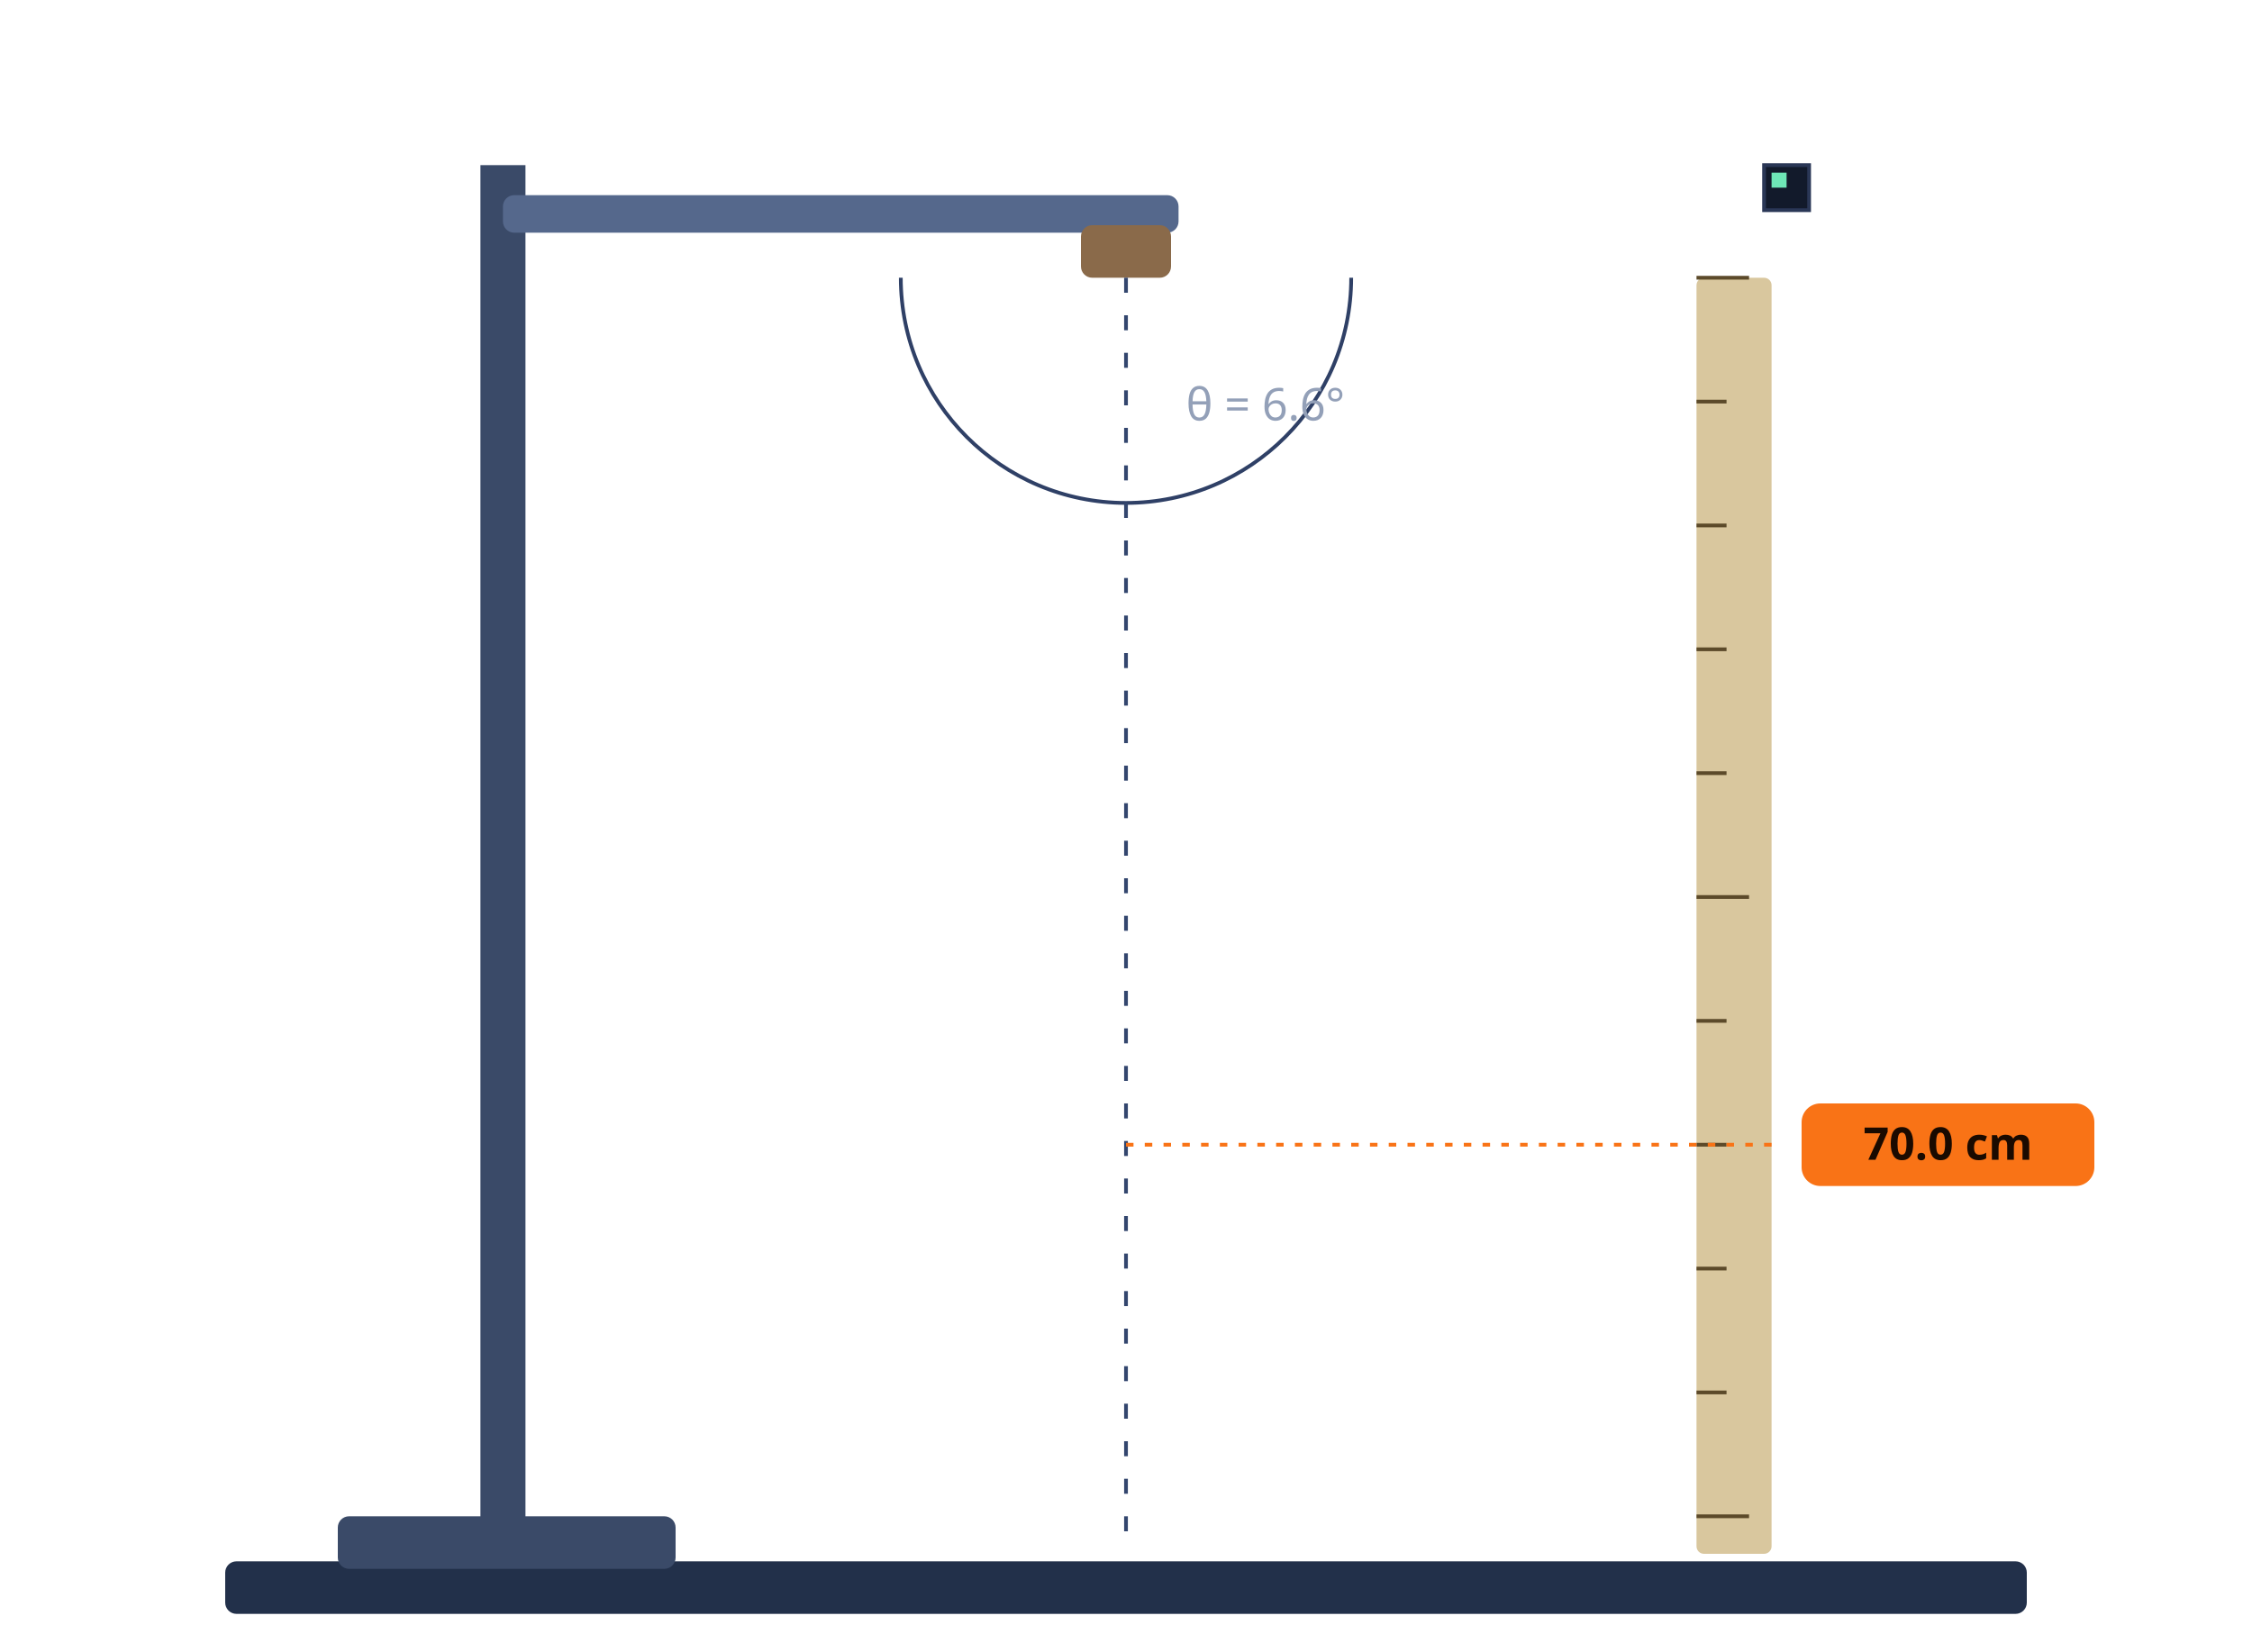
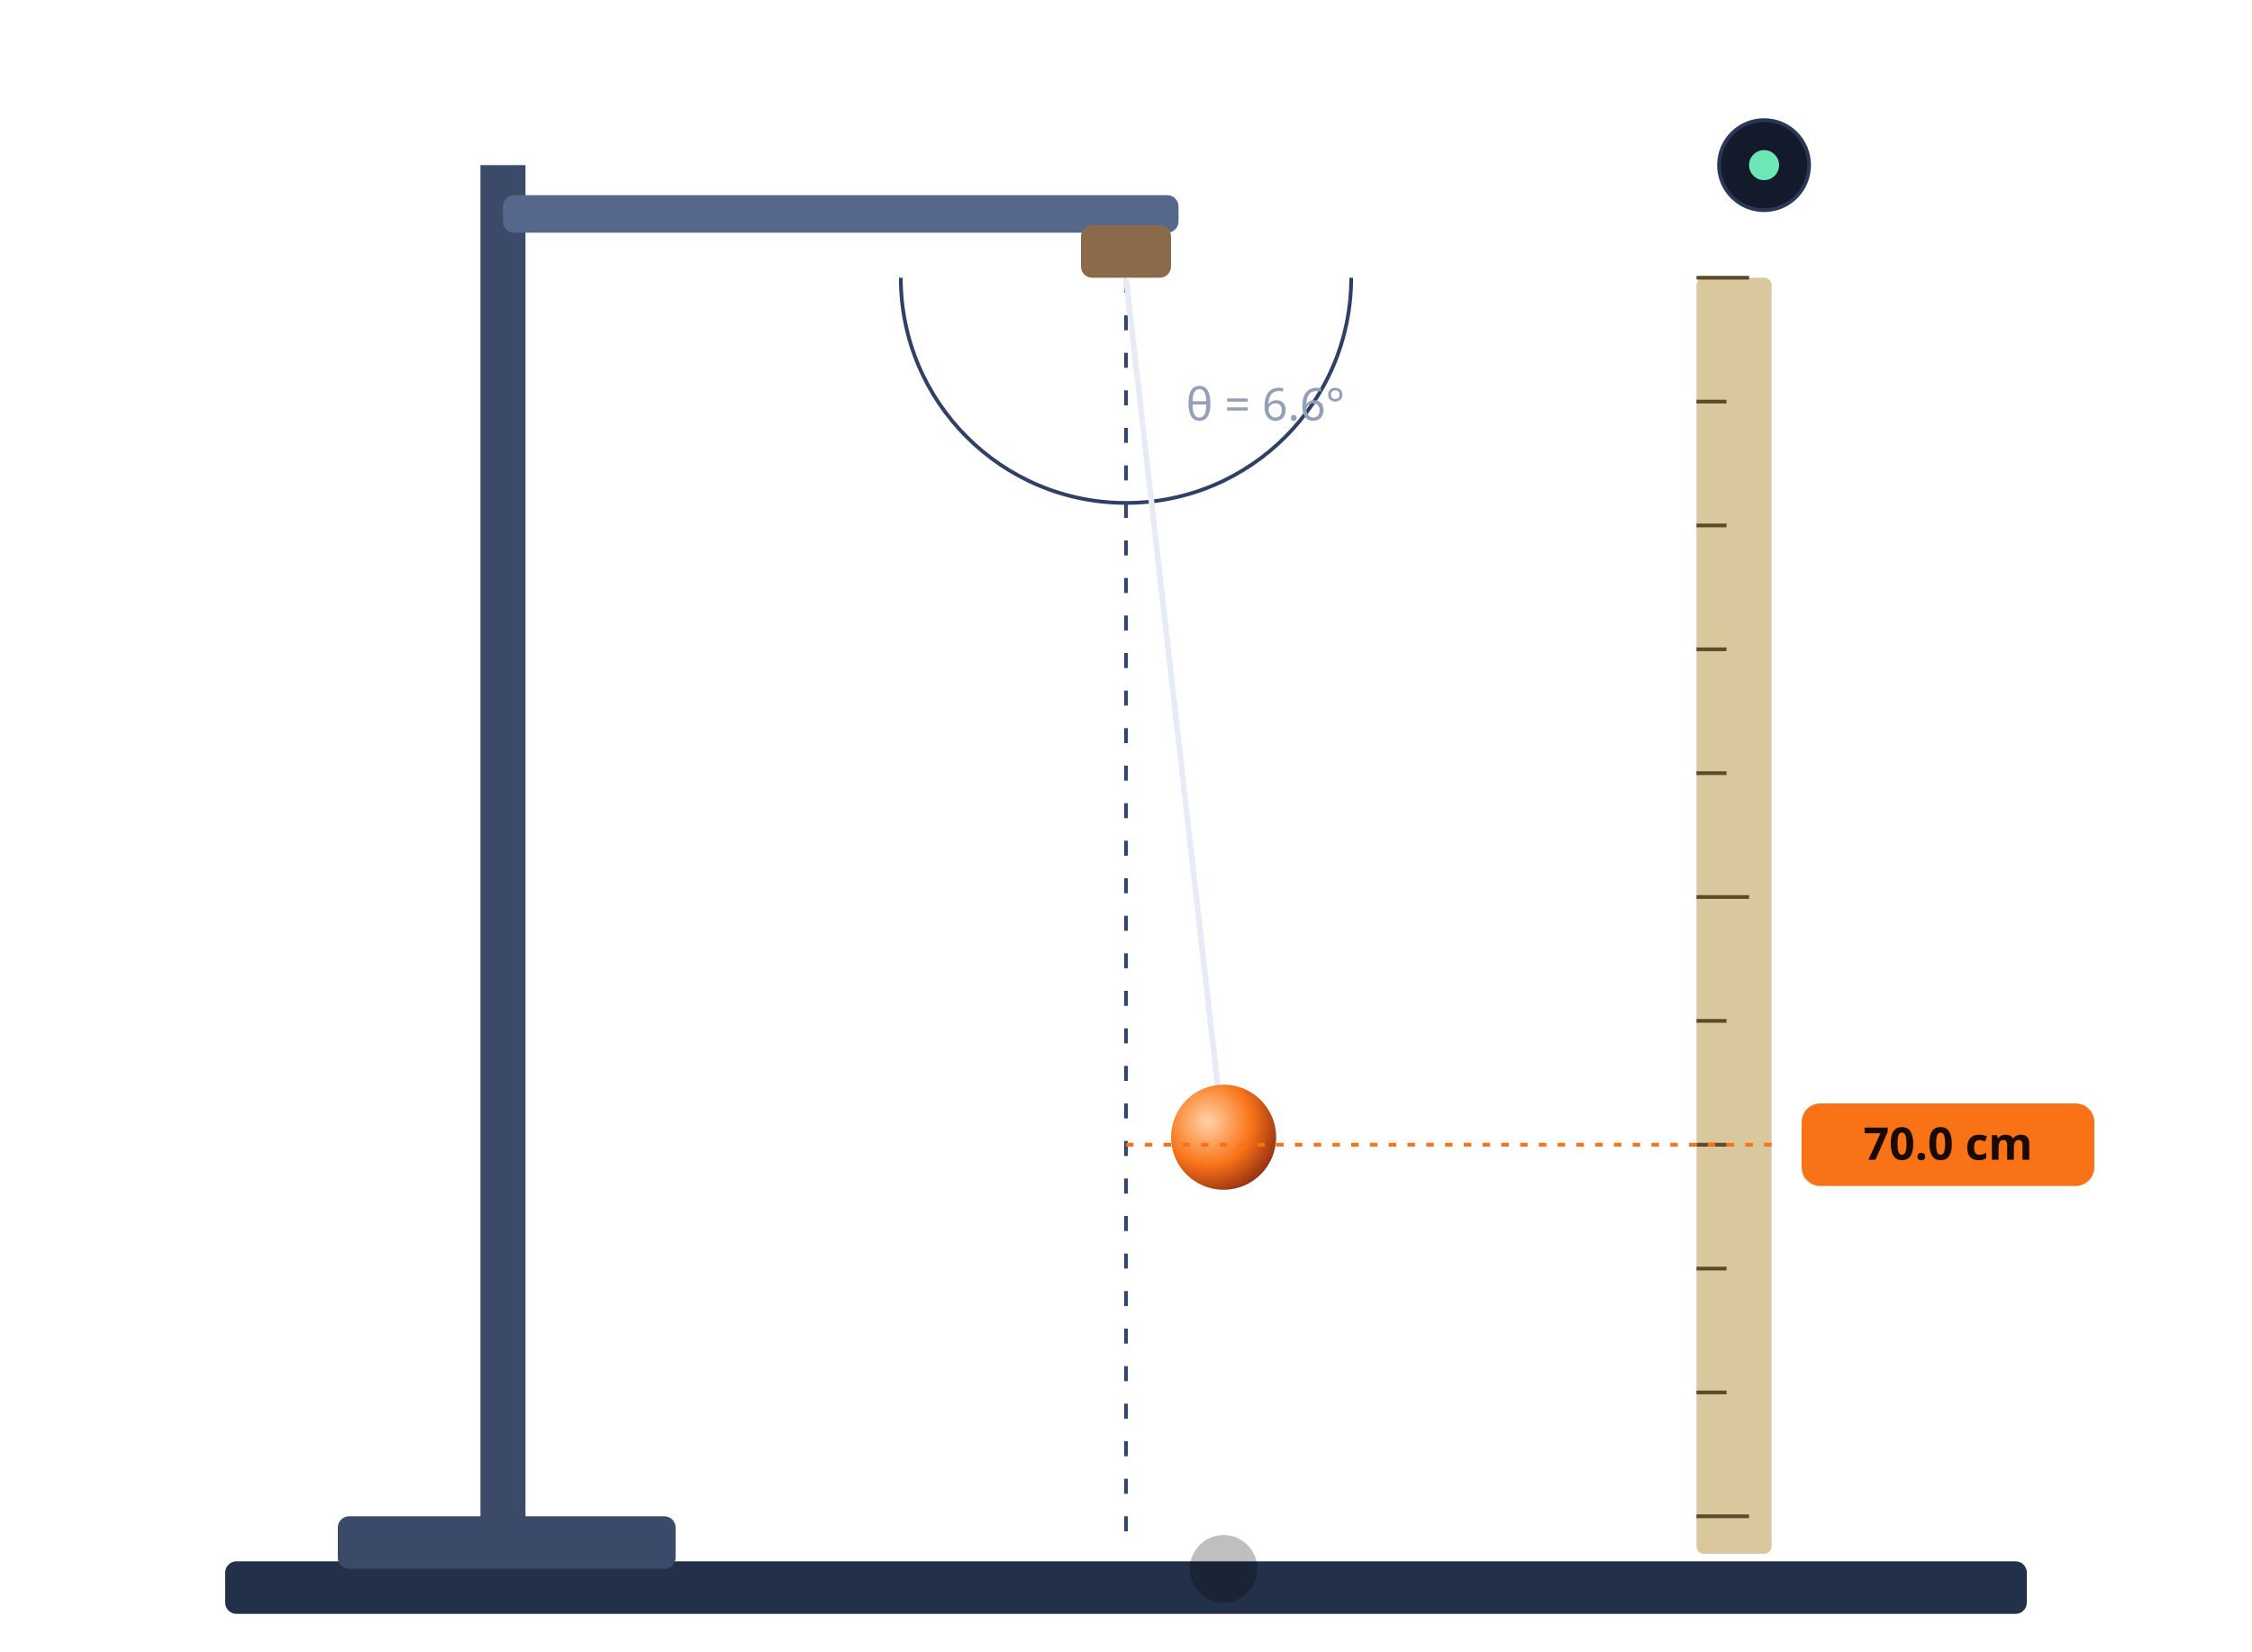
- <svg xmlns="http://www.w3.org/2000/svg" viewBox="0 0 600 440" role="img" aria-label="Pendulum of length 70 centimetres swinging from a retort stand" width="1200" height="880" style="animation: none;">
+ <svg xmlns="http://www.w3.org/2000/svg" viewBox="0 0 600 440" role="img" aria-label="Pendulum of length 70 centimetres swinging from a retort stand" width="1200" height="880">
  <defs>
    <radialGradient id="bobg" cx="35%" cy="35%" r="70%">
      <stop offset="0%" stop-color="#FFD3A8" />
      <stop offset="60%" stop-color="#F97316" />
      <stop offset="100%" stop-color="#9A3412" />
    </radialGradient>
  </defs>
  <rect x="60" y="416" width="480" height="14" rx="3" fill="#22304A" />
  <rect x="90" y="404" width="90" height="14" rx="3" fill="#3A4A68" />
  <rect x="128" y="44" width="12" height="362" fill="#3A4A68" />
  <rect x="134" y="52" width="180" height="10" rx="3" fill="#55688C" />
  <rect x="288" y="60" width="24" height="14" rx="3" fill="#8A6A4A" />
  <path d="M240 74 A60 60 0 0 0 360 74" fill="none" stroke="#2F4066" stroke-width="1" />
  <line x1="300" y1="74" x2="300" y2="414" stroke="#33466E" stroke-width="1" stroke-dasharray="4 6" />
-   <group class="pendulum-bob" style="transform-origin: 300px 74px; animation: swing 1.5s ease-in-out infinite alternate;">
+   <g transform-origin="300 74" style="animation: swing 1.5s ease-in-out infinite alternate;">
    <line x1="300" y1="74" x2="326" y2="303" stroke="#E6EBF5" stroke-width="1.5" />
    <circle cx="326" cy="418" r="9" fill="#000000" opacity="0.25" />
    <circle cx="326" cy="303" r="14" fill="url(#bobg)" />
-   </group>
+   </g>
  <text x="316" y="112" fill="#93A0B8" font-size="12" font-family="JetBrains Mono">θ = 6.6°</text>
  <rect x="452" y="74" width="20" height="340" rx="2" fill="#D9C79E" />
  <line x1="452" y1="74" x2="466" y2="74" stroke="#5C4A2A" stroke-width="1" />
  <line x1="452" y1="107" x2="460" y2="107" stroke="#5C4A2A" stroke-width="1" />
  <line x1="452" y1="140" x2="460" y2="140" stroke="#5C4A2A" stroke-width="1" />
  <line x1="452" y1="173" x2="460" y2="173" stroke="#5C4A2A" stroke-width="1" />
  <line x1="452" y1="206" x2="460" y2="206" stroke="#5C4A2A" stroke-width="1" />
  <line x1="452" y1="239" x2="466" y2="239" stroke="#5C4A2A" stroke-width="1" />
  <line x1="452" y1="272" x2="460" y2="272" stroke="#5C4A2A" stroke-width="1" />
  <line x1="452" y1="305" x2="460" y2="305" stroke="#5C4A2A" stroke-width="1" />
  <line x1="452" y1="338" x2="460" y2="338" stroke="#5C4A2A" stroke-width="1" />
  <line x1="452" y1="371" x2="460" y2="371" stroke="#5C4A2A" stroke-width="1" />
  <line x1="452" y1="404" x2="466" y2="404" stroke="#5C4A2A" stroke-width="1" />
  <line x1="300" y1="305" x2="472" y2="305" stroke="#F97316" stroke-width="1" stroke-dasharray="2 3" />
  <rect x="480" y="294" width="78" height="22" rx="5" fill="#F97316" />
  <text x="519" y="309" fill="#1A0A00" font-size="12" font-family="JetBrains Mono" text-anchor="middle" font-weight="600">70.0 cm</text>
-   <rect x="470" y="44" width="12" height="12" fill="#121A2B" stroke="#2A3756" />
-   <rect x="472" y="46" width="4" height="4" fill="#6EE7B7" />
+   <g transform="translate(470 44)">
+     <circle cx="0" cy="0" r="12" fill="#121A2B" stroke="#2A3756" />
+     <circle cx="0" cy="0" r="4" fill="#6EE7B7" />
+   </g>
</svg>
